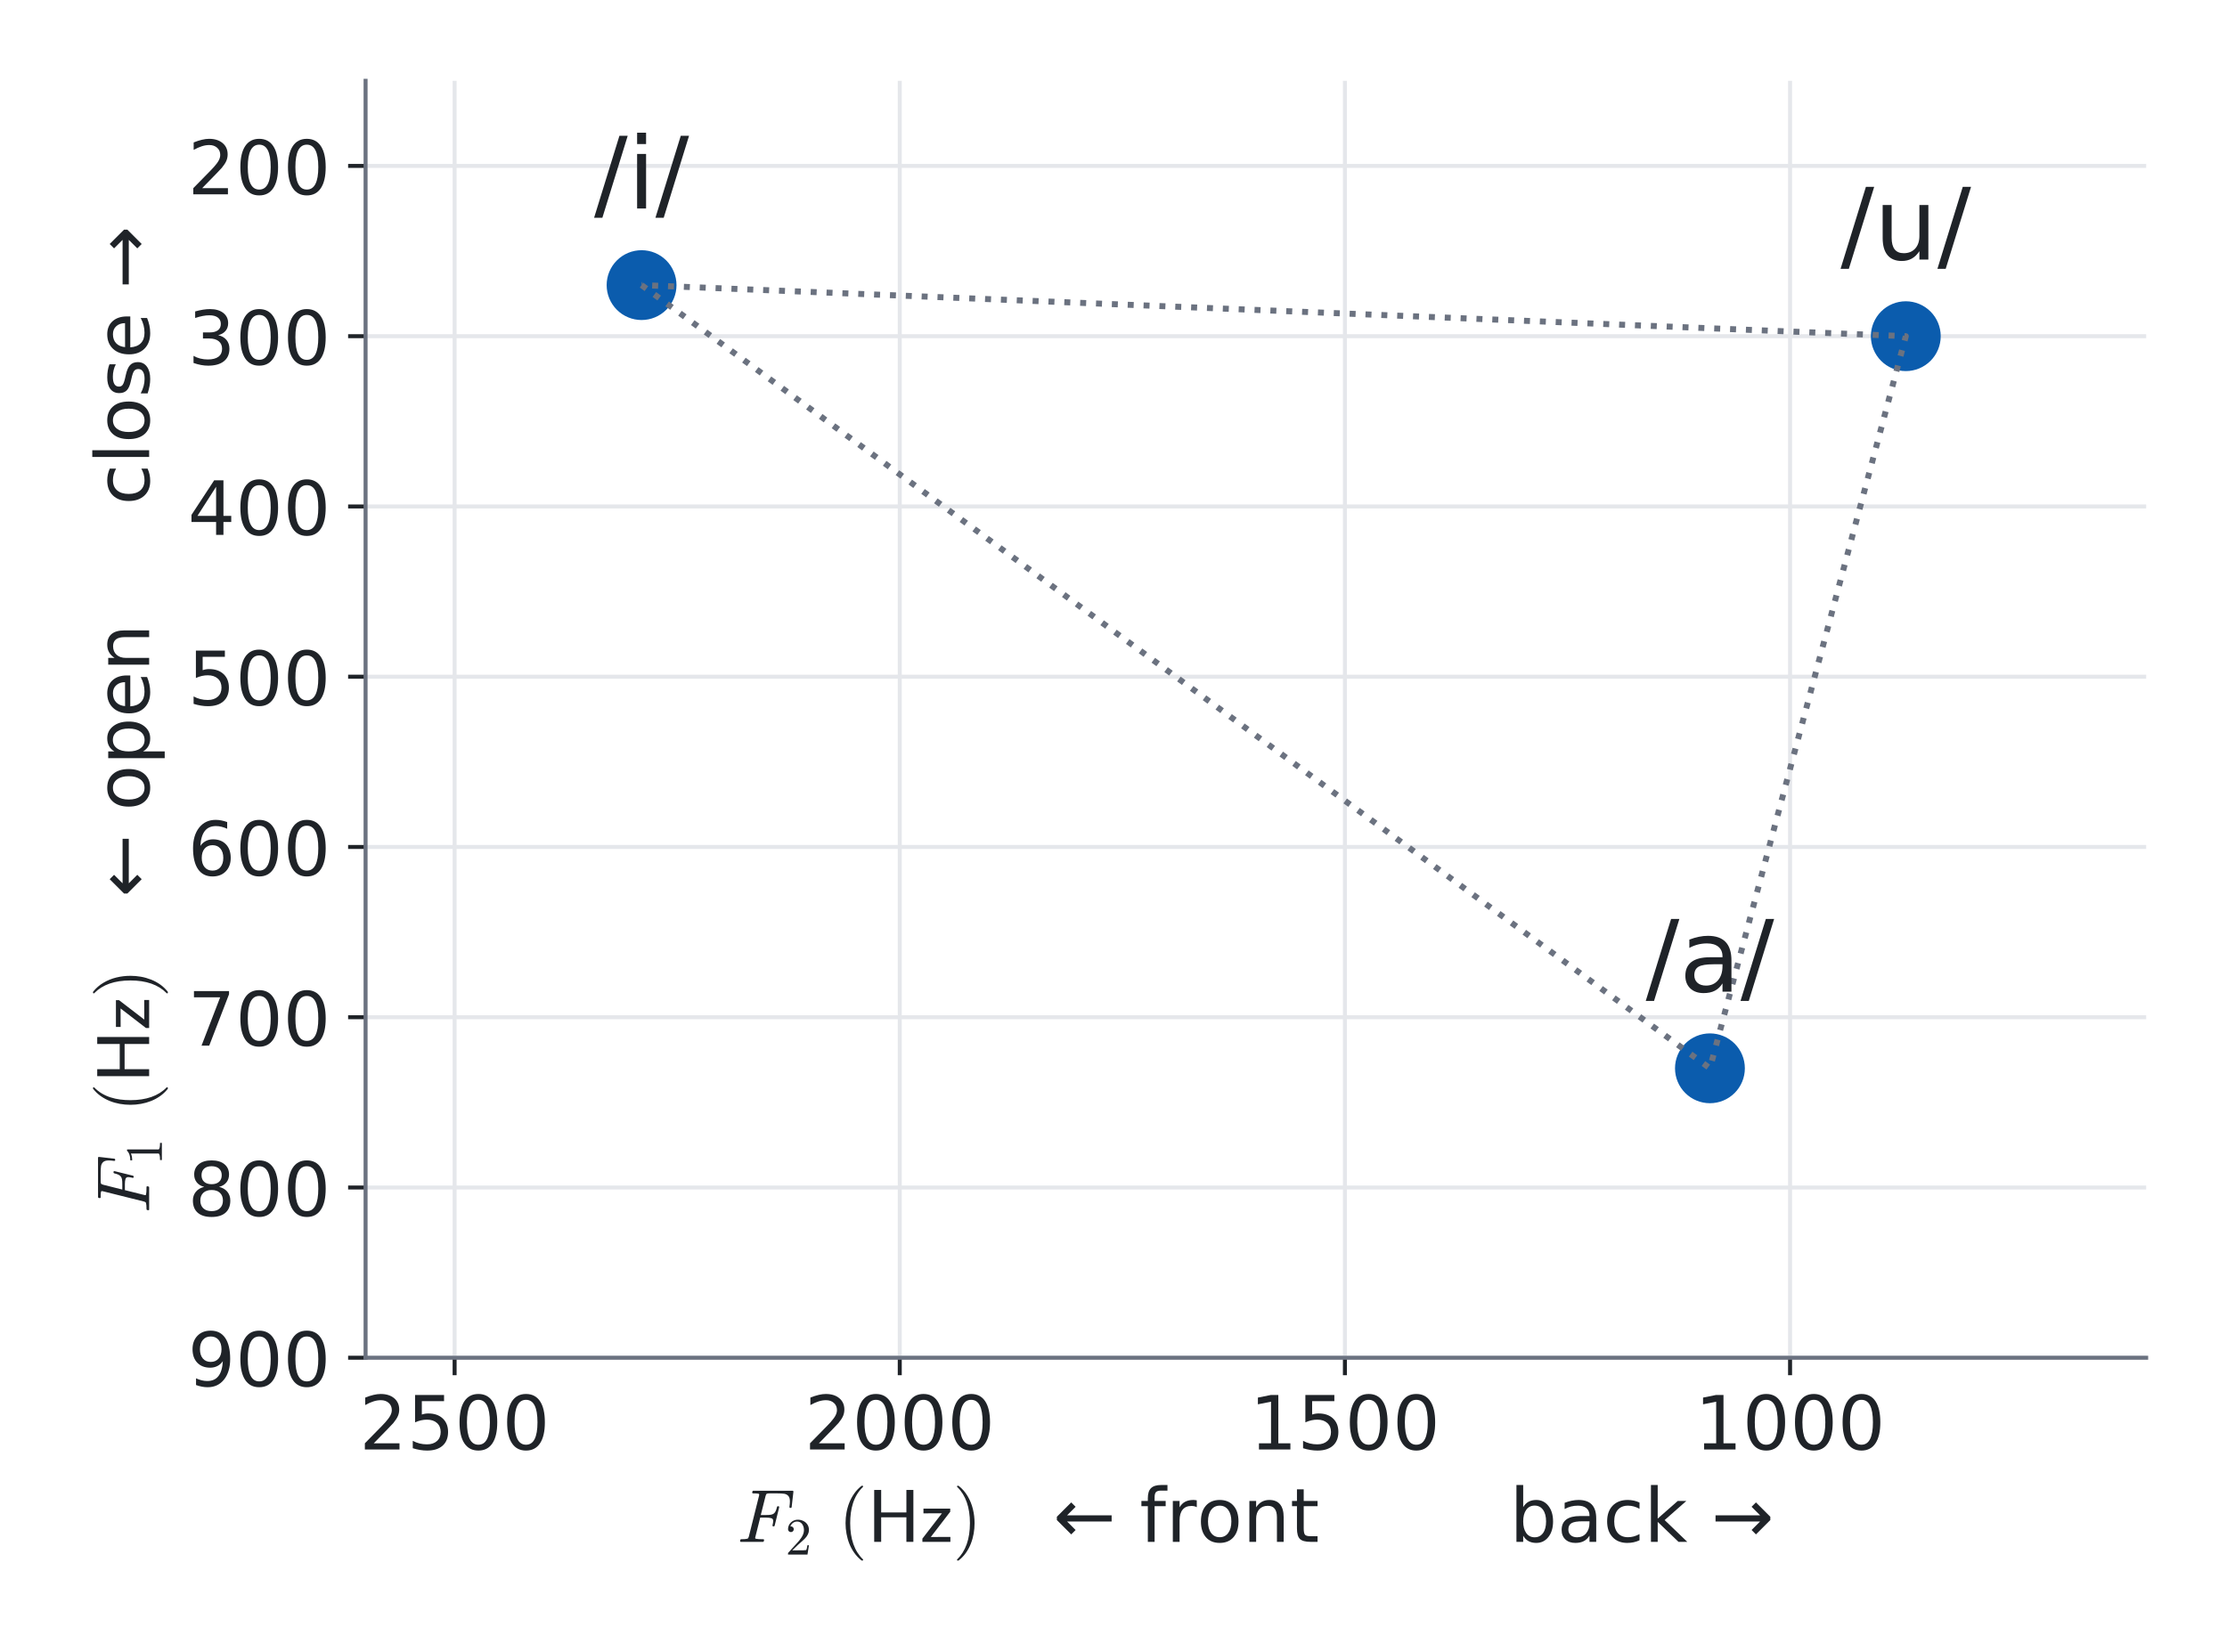
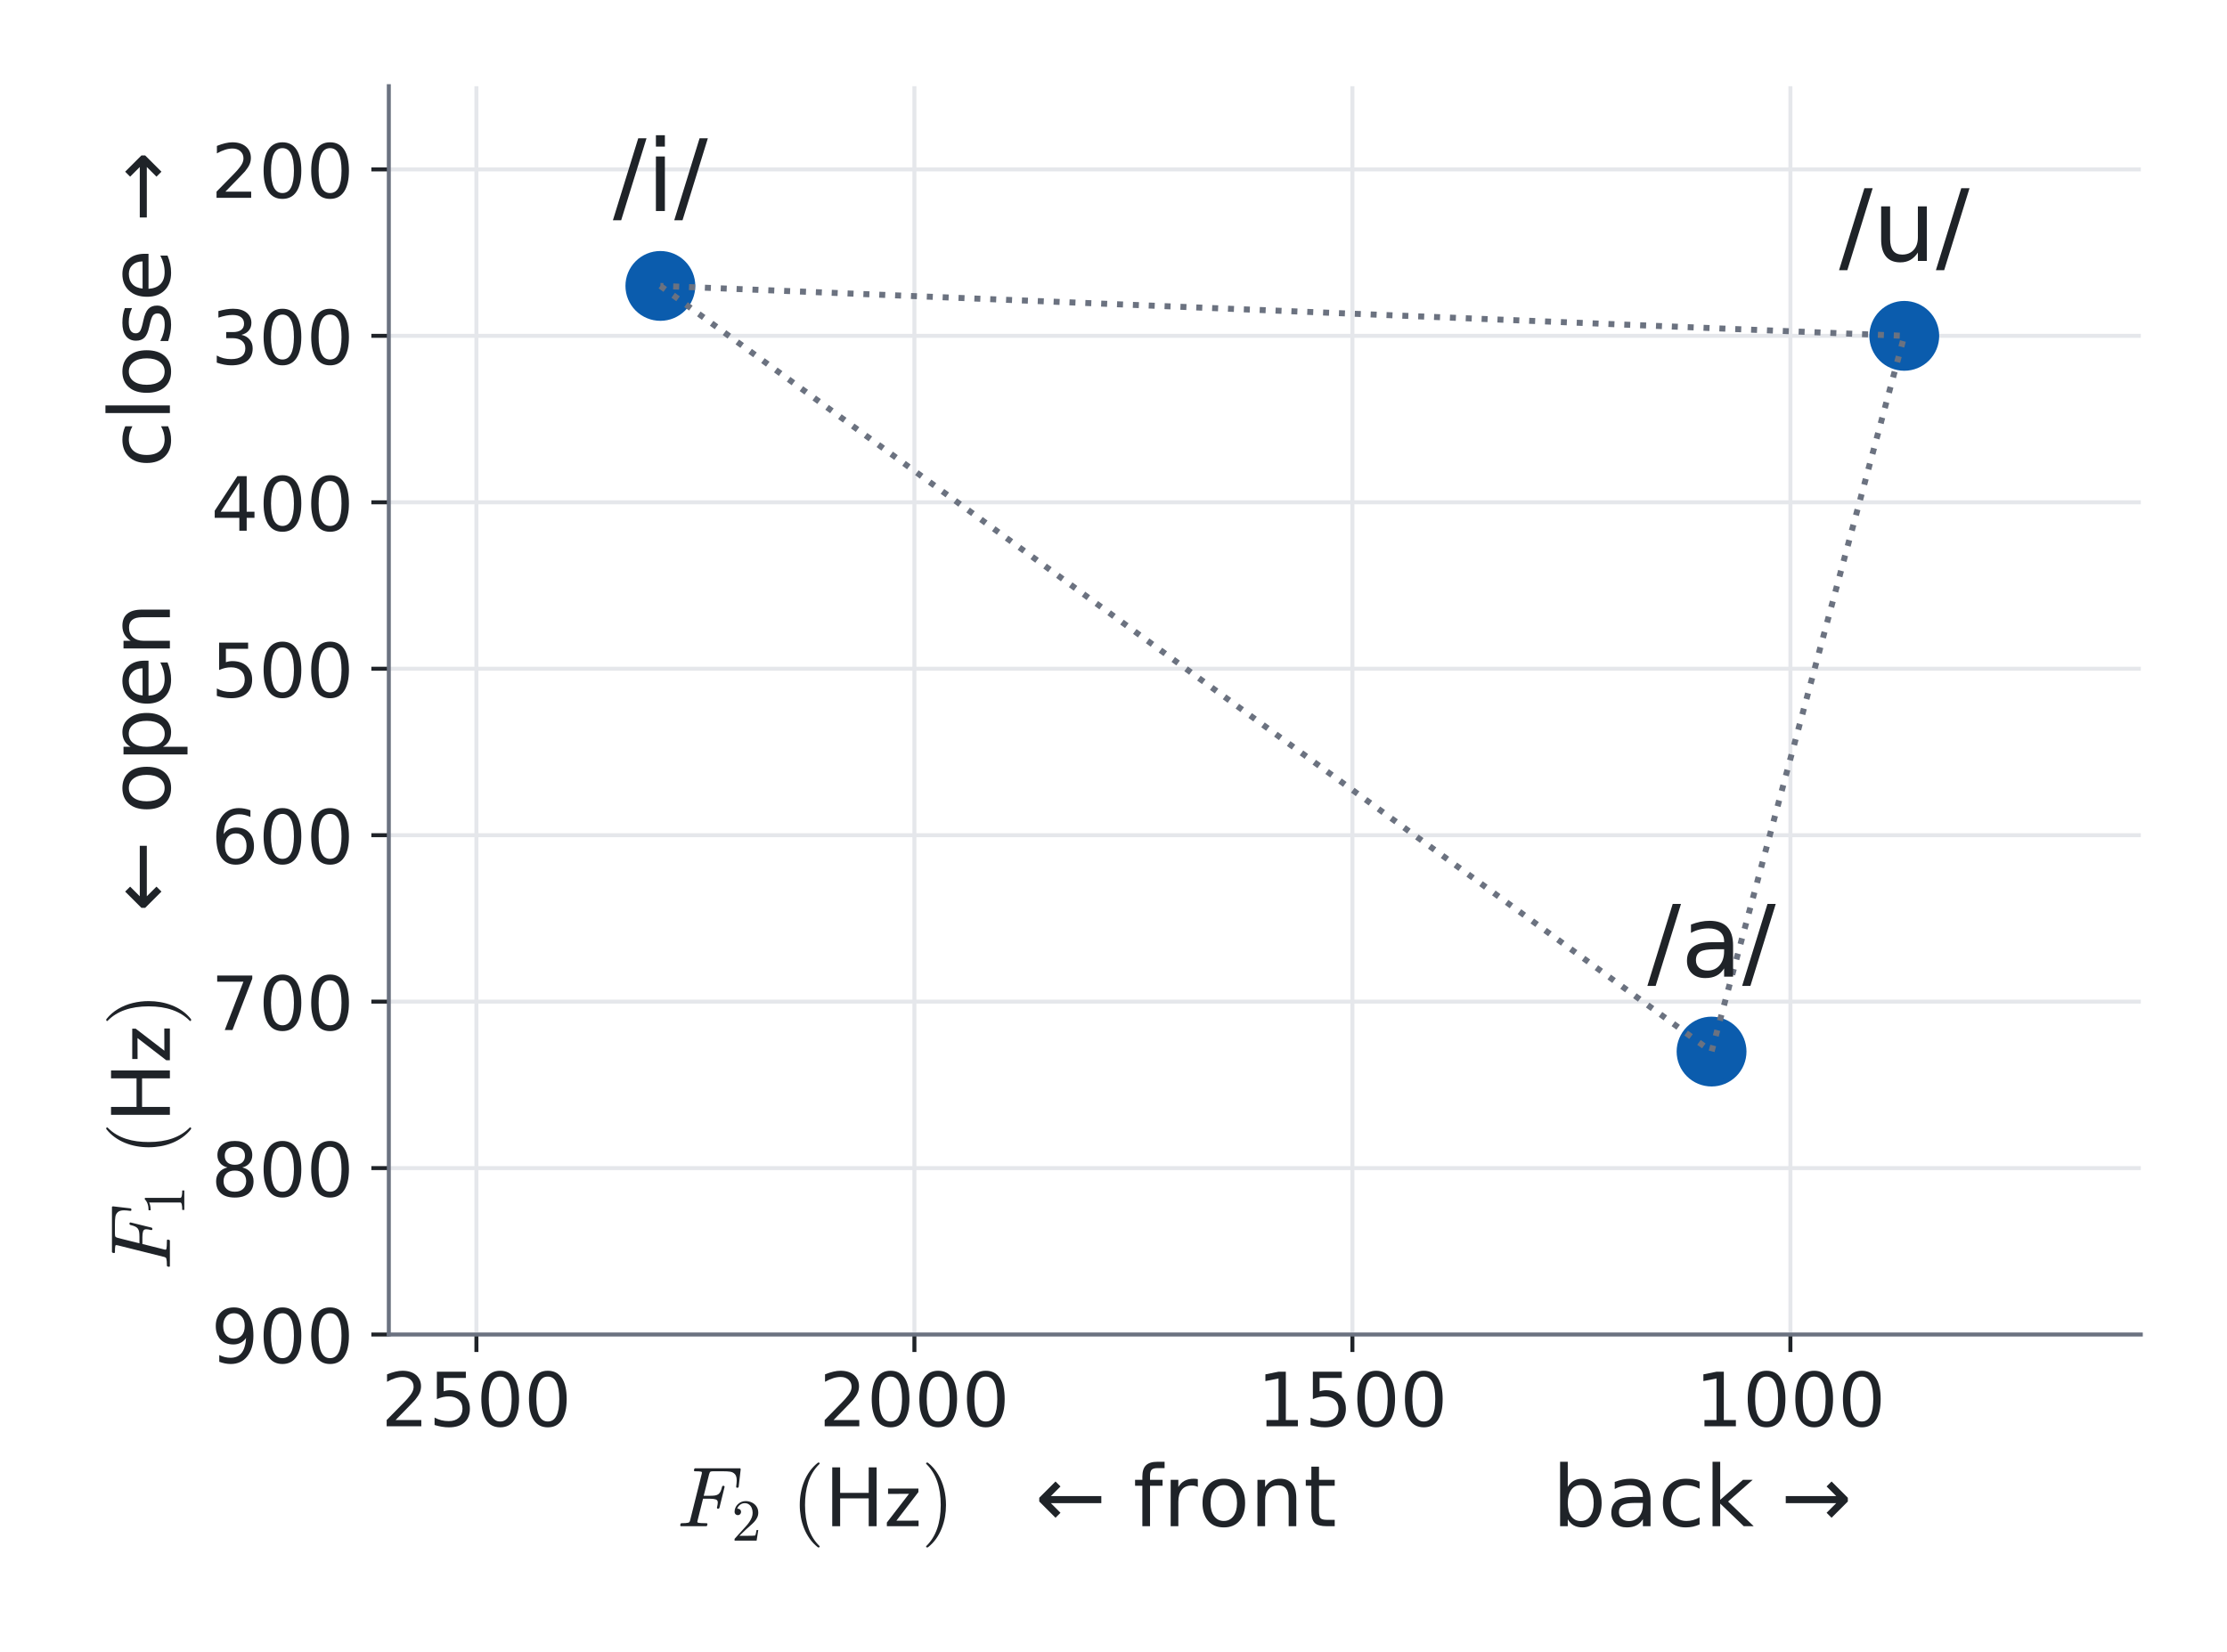
<svg xmlns="http://www.w3.org/2000/svg" xmlns:xlink="http://www.w3.org/1999/xlink" width="446.4pt" height="331.2pt" viewBox="0 0 446.4 331.2" version="1.1">
  <defs>
    <style type="text/css">*{stroke-linejoin: round; stroke-linecap: butt}</style>
  </defs>
  <g id="figure_1">
    <g id="patch_1">
      <path d="M 0 331.2  L 446.4 331.2  L 446.4 0  L 0 0  L 0 331.2  z " style="fill: none" />
    </g>
    <g id="axes_1">
      <g id="patch_2">
-         <path d="M 73.28 272.23  L 430.2 272.23  L 430.2 16.2  L 73.28 16.2  L 73.28 272.23  z " style="fill: none" />
+         <path d="M 77.938 267.572  L 429.12 267.572  L 429.12 17.28  L 77.938 17.28  L 77.938 267.572  z " style="fill: none" />
      </g>
      <g id="matplotlib.axis_1">
        <g id="xtick_1">
          <g id="line2d_1">
-             <path d="M 358.816 272.23  L 358.816 16.2  " clip-path="url(#p9e92bed3fb)" style="fill: none; stroke: #e5e7eb; stroke-width: 0.8; stroke-linecap: square" />
+             <path d="M 358.884 267.572  L 358.884 17.28  " clip-path="url(#p9b6b2905dc)" style="fill: none; stroke: #e5e7eb; stroke-width: 0.8; stroke-linecap: square" />
          </g>
          <g id="line2d_2">
            <defs>
              <path id="m7ff25acc16" d="M 0 0  L 0 3.5  " style="stroke: #1f2328; stroke-width: 0.8" />
            </defs>
            <g>
-               <use xlink:href="#m7ff25acc16" x="358.816" y="272.23" style="fill: #1f2328; stroke: #1f2328; stroke-width: 0.8" />
+               <use xlink:href="#m7ff25acc16" x="358.884" y="267.572" style="fill: #1f2328; stroke: #1f2328; stroke-width: 0.8" />
            </g>
          </g>
          <g id="text_1">
-             <g style="fill: #1f2328" transform="translate(339.7285 290.6277) scale(0.15 -0.15)">
+             <g style="fill: #1f2328" transform="translate(339.796 285.9702) scale(0.15 -0.15)">
              <defs>
                <path id="DejaVuSans-31" d="M 794 531  L 1825 531  L 1825 4091  L 703 3866  L 703 4441  L 1819 4666  L 2450 4666  L 2450 531  L 3481 531  L 3481 0  L 794 0  L 794 531  z " transform="scale(0.015625)" />
                <path id="DejaVuSans-30" d="M 2034 4250  Q 1547 4250 1301 3770  Q 1056 3291 1056 2328  Q 1056 1369 1301 889  Q 1547 409 2034 409  Q 2525 409 2770 889  Q 3016 1369 3016 2328  Q 3016 3291 2770 3770  Q 2525 4250 2034 4250  z M 2034 4750  Q 2819 4750 3233 4129  Q 3647 3509 3647 2328  Q 3647 1150 3233 529  Q 2819 -91 2034 -91  Q 1250 -91 836 529  Q 422 1150 422 2328  Q 422 3509 836 4129  Q 1250 4750 2034 4750  z " transform="scale(0.015625)" />
              </defs>
              <use xlink:href="#DejaVuSans-31" />
              <use xlink:href="#DejaVuSans-30" transform="translate(63.62305 0)" />
              <use xlink:href="#DejaVuSans-30" transform="translate(127.2461 0)" />
              <use xlink:href="#DejaVuSans-30" transform="translate(190.8691 0)" />
            </g>
          </g>
        </g>
        <g id="xtick_2">
          <g id="line2d_3">
-             <path d="M 269.586 272.23  L 269.586 16.2  " clip-path="url(#p9e92bed3fb)" style="fill: none; stroke: #e5e7eb; stroke-width: 0.8; stroke-linecap: square" />
+             <path d="M 271.088 267.572  L 271.088 17.28  " clip-path="url(#p9b6b2905dc)" style="fill: none; stroke: #e5e7eb; stroke-width: 0.8; stroke-linecap: square" />
          </g>
          <g id="line2d_4">
            <g>
-               <use xlink:href="#m7ff25acc16" x="269.586" y="272.23" style="fill: #1f2328; stroke: #1f2328; stroke-width: 0.8" />
+               <use xlink:href="#m7ff25acc16" x="271.088" y="267.572" style="fill: #1f2328; stroke: #1f2328; stroke-width: 0.8" />
            </g>
          </g>
          <g id="text_2">
-             <g style="fill: #1f2328" transform="translate(250.4985 290.6277) scale(0.15 -0.15)">
+             <g style="fill: #1f2328" transform="translate(252.0004 285.9702) scale(0.15 -0.15)">
              <defs>
                <path id="DejaVuSans-35" d="M 691 4666  L 3169 4666  L 3169 4134  L 1269 4134  L 1269 2991  Q 1406 3038 1543 3061  Q 1681 3084 1819 3084  Q 2600 3084 3056 2656  Q 3513 2228 3513 1497  Q 3513 744 3044 326  Q 2575 -91 1722 -91  Q 1428 -91 1123 -41  Q 819 9 494 109  L 494 744  Q 775 591 1075 516  Q 1375 441 1709 441  Q 2250 441 2565 725  Q 2881 1009 2881 1497  Q 2881 1984 2565 2268  Q 2250 2553 1709 2553  Q 1456 2553 1204 2497  Q 953 2441 691 2322  L 691 4666  z " transform="scale(0.015625)" />
              </defs>
              <use xlink:href="#DejaVuSans-31" />
              <use xlink:href="#DejaVuSans-35" transform="translate(63.62305 0)" />
              <use xlink:href="#DejaVuSans-30" transform="translate(127.2461 0)" />
              <use xlink:href="#DejaVuSans-30" transform="translate(190.8691 0)" />
            </g>
          </g>
        </g>
        <g id="xtick_3">
          <g id="line2d_5">
-             <path d="M 180.356 272.23  L 180.356 16.2  " clip-path="url(#p9e92bed3fb)" style="fill: none; stroke: #e5e7eb; stroke-width: 0.8; stroke-linecap: square" />
+             <path d="M 183.292 267.572  L 183.292 17.28  " clip-path="url(#p9b6b2905dc)" style="fill: none; stroke: #e5e7eb; stroke-width: 0.8; stroke-linecap: square" />
          </g>
          <g id="line2d_6">
            <g>
-               <use xlink:href="#m7ff25acc16" x="180.356" y="272.23" style="fill: #1f2328; stroke: #1f2328; stroke-width: 0.8" />
+               <use xlink:href="#m7ff25acc16" x="183.292" y="267.572" style="fill: #1f2328; stroke: #1f2328; stroke-width: 0.8" />
            </g>
          </g>
          <g id="text_3">
-             <g style="fill: #1f2328" transform="translate(161.2685 290.6277) scale(0.15 -0.15)">
+             <g style="fill: #1f2328" transform="translate(164.2047 285.9702) scale(0.15 -0.15)">
              <defs>
                <path id="DejaVuSans-32" d="M 1228 531  L 3431 531  L 3431 0  L 469 0  L 469 531  Q 828 903 1448 1529  Q 2069 2156 2228 2338  Q 2531 2678 2651 2914  Q 2772 3150 2772 3378  Q 2772 3750 2511 3984  Q 2250 4219 1831 4219  Q 1534 4219 1204 4116  Q 875 4013 500 3803  L 500 4441  Q 881 4594 1212 4672  Q 1544 4750 1819 4750  Q 2544 4750 2975 4387  Q 3406 4025 3406 3419  Q 3406 3131 3298 2873  Q 3191 2616 2906 2266  Q 2828 2175 2409 1742  Q 1991 1309 1228 531  z " transform="scale(0.015625)" />
              </defs>
              <use xlink:href="#DejaVuSans-32" />
              <use xlink:href="#DejaVuSans-30" transform="translate(63.62305 0)" />
              <use xlink:href="#DejaVuSans-30" transform="translate(127.2461 0)" />
              <use xlink:href="#DejaVuSans-30" transform="translate(190.8691 0)" />
            </g>
          </g>
        </g>
        <g id="xtick_4">
          <g id="line2d_7">
-             <path d="M 91.126 272.23  L 91.126 16.2  " clip-path="url(#p9e92bed3fb)" style="fill: none; stroke: #e5e7eb; stroke-width: 0.8; stroke-linecap: square" />
+             <path d="M 95.497 267.572  L 95.497 17.28  " clip-path="url(#p9b6b2905dc)" style="fill: none; stroke: #e5e7eb; stroke-width: 0.8; stroke-linecap: square" />
          </g>
          <g id="line2d_8">
            <g>
-               <use xlink:href="#m7ff25acc16" x="91.126" y="272.23" style="fill: #1f2328; stroke: #1f2328; stroke-width: 0.8" />
+               <use xlink:href="#m7ff25acc16" x="95.497" y="267.572" style="fill: #1f2328; stroke: #1f2328; stroke-width: 0.8" />
            </g>
          </g>
          <g id="text_4">
-             <g style="fill: #1f2328" transform="translate(72.0385 290.6277) scale(0.15 -0.15)">
+             <g style="fill: #1f2328" transform="translate(76.40913 285.9702) scale(0.15 -0.15)">
              <use xlink:href="#DejaVuSans-32" />
              <use xlink:href="#DejaVuSans-35" transform="translate(63.62305 0)" />
              <use xlink:href="#DejaVuSans-30" transform="translate(127.2461 0)" />
              <use xlink:href="#DejaVuSans-30" transform="translate(190.8691 0)" />
            </g>
          </g>
        </g>
        <g id="text_5">
-           <g style="fill: #1f2328" transform="translate(147.79 309.1472) scale(0.15 -0.15)">
+           <g style="fill: #1f2328" transform="translate(135.7188 306.0097) scale(0.17 -0.17)">
            <defs>
              <path id="Cmmi10-46" d="M 300 0  Q 238 0 238 84  Q 241 100 250 139  Q 259 178 276 201  Q 294 225 319 225  Q 709 225 863 269  Q 947 297 984 441  L 1863 3956  Q 1875 4019 1875 4044  Q 1875 4113 1797 4122  Q 1678 4147 1338 4147  Q 1275 4147 1275 4231  Q 1278 4247 1287 4286  Q 1297 4325 1314 4348  Q 1331 4372 1356 4372  L 4738 4372  Q 4800 4372 4800 4288  L 4647 2963  Q 4647 2944 4625 2925  Q 4603 2906 4581 2906  L 4525 2906  Q 4459 2906 4459 2988  Q 4500 3278 4500 3463  Q 4500 3781 4362 3931  Q 4225 4081 4015 4114  Q 3806 4147 3438 4147  L 2753 4147  Q 2578 4147 2522 4117  Q 2466 4088 2419 3928  L 2009 2297  L 2491 2297  Q 2728 2297 2875 2322  Q 3022 2347 3119 2419  Q 3216 2491 3280 2627  Q 3344 2763 3397 2988  Q 3416 3047 3463 3047  L 3519 3047  Q 3584 3047 3584 2963  L 3194 1381  Q 3166 1325 3128 1325  L 3072 1325  Q 3009 1325 3009 1409  Q 3025 1475 3034 1519  Q 3044 1563 3058 1645  Q 3072 1728 3072 1791  Q 3072 1975 2909 2025  Q 2747 2075 2484 2075  L 1959 2075  L 1544 416  Q 1528 353 1528 353  Q 1528 278 1575 269  Q 1741 225 2228 225  Q 2291 225 2291 141  Q 2269 50 2256 25  Q 2244 0 2181 0  L 300 0  z " transform="scale(0.015625)" />
              <path id="Cmr10-32" d="M 319 0  L 319 172  Q 319 188 331 206  L 1325 1306  Q 1550 1550 1690 1715  Q 1831 1881 1968 2097  Q 2106 2313 2186 2536  Q 2266 2759 2266 3009  Q 2266 3272 2169 3511  Q 2072 3750 1880 3894  Q 1688 4038 1416 4038  Q 1138 4038 916 3870  Q 694 3703 603 3438  Q 628 3444 672 3444  Q 816 3444 917 3347  Q 1019 3250 1019 3097  Q 1019 2950 917 2848  Q 816 2747 672 2747  Q 522 2747 420 2851  Q 319 2956 319 3097  Q 319 3338 409 3548  Q 500 3759 670 3923  Q 841 4088 1055 4175  Q 1269 4263 1509 4263  Q 1875 4263 2190 4108  Q 2506 3953 2690 3670  Q 2875 3388 2875 3009  Q 2875 2731 2753 2481  Q 2631 2231 2440 2026  Q 2250 1822 1953 1562  Q 1656 1303 1563 1216  L 838 519  L 1453 519  Q 1906 519 2211 526  Q 2516 534 2534 550  Q 2609 631 2688 1141  L 2875 1141  L 2694 0  L 319 0  z " transform="scale(0.015625)" />
              <path id="Cmr10-28" d="M 1984 -1588  Q 1628 -1306 1370 -942  Q 1113 -578 948 -165  Q 784 247 703 697  Q 622 1147 622 1600  Q 622 2059 703 2509  Q 784 2959 951 3375  Q 1119 3791 1378 4153  Q 1638 4516 1984 4788  Q 1984 4800 2016 4800  L 2075 4800  Q 2094 4800 2109 4783  Q 2125 4766 2125 4744  Q 2125 4716 2113 4703  Q 1800 4397 1592 4047  Q 1384 3697 1257 3301  Q 1131 2906 1075 2482  Q 1019 2059 1019 1600  Q 1019 -434 2106 -1491  Q 2125 -1509 2125 -1544  Q 2125 -1559 2108 -1579  Q 2091 -1600 2075 -1600  L 2016 -1600  Q 1984 -1600 1984 -1588  z " transform="scale(0.015625)" />
              <path id="Cmss10-48" d="M 588 0  L 588 4441  L 1184 4441  L 1184 2516  L 3341 2516  L 3341 4441  L 3938 4441  L 3938 0  L 3341 0  L 3341 2100  L 1184 2100  L 1184 0  L 588 0  z " transform="scale(0.015625)" />
              <path id="Cmss10-7a" d="M 178 0  L 178 275  L 1850 2444  L 269 2438  L 269 2841  L 2559 2841  L 2559 2578  L 897 416  L 2572 422  L 2572 0  L 178 0  z " transform="scale(0.015625)" />
              <path id="Cmr10-29" d="M 416 -1600  Q 359 -1600 359 -1544  Q 359 -1516 372 -1503  Q 1466 -434 1466 1600  Q 1466 3634 384 4691  Q 359 4706 359 4744  Q 359 4766 376 4783  Q 394 4800 416 4800  L 475 4800  Q 494 4800 506 4788  Q 966 4425 1272 3906  Q 1578 3388 1720 2800  Q 1863 2213 1863 1600  Q 1863 1147 1786 708  Q 1709 269 1542 -157  Q 1375 -584 1119 -945  Q 863 -1306 506 -1588  Q 494 -1600 475 -1600  L 416 -1600  z " transform="scale(0.015625)" />
              <path id="DejaVuSans-20" transform="scale(0.015625)" />
              <path id="DejaVuSans-2190" d="M 313 1866  L 313 2147  L 1541 3375  L 1916 3000  L 1188 2272  L 4997 2272  L 4997 1741  L 1188 1741  L 1916 1013  L 1541 638  L 313 1866  z " transform="scale(0.015625)" />
              <path id="DejaVuSans-66" d="M 2375 4863  L 2375 4384  L 1825 4384  Q 1516 4384 1395 4259  Q 1275 4134 1275 3809  L 1275 3500  L 2222 3500  L 2222 3053  L 1275 3053  L 1275 0  L 697 0  L 697 3053  L 147 3053  L 147 3500  L 697 3500  L 697 3744  Q 697 4328 969 4595  Q 1241 4863 1831 4863  L 2375 4863  z " transform="scale(0.015625)" />
              <path id="DejaVuSans-72" d="M 2631 2963  Q 2534 3019 2420 3045  Q 2306 3072 2169 3072  Q 1681 3072 1420 2755  Q 1159 2438 1159 1844  L 1159 0  L 581 0  L 581 3500  L 1159 3500  L 1159 2956  Q 1341 3275 1631 3429  Q 1922 3584 2338 3584  Q 2397 3584 2469 3576  Q 2541 3569 2628 3553  L 2631 2963  z " transform="scale(0.015625)" />
              <path id="DejaVuSans-6f" d="M 1959 3097  Q 1497 3097 1228 2736  Q 959 2375 959 1747  Q 959 1119 1226 758  Q 1494 397 1959 397  Q 2419 397 2687 759  Q 2956 1122 2956 1747  Q 2956 2369 2687 2733  Q 2419 3097 1959 3097  z M 1959 3584  Q 2709 3584 3137 3096  Q 3566 2609 3566 1747  Q 3566 888 3137 398  Q 2709 -91 1959 -91  Q 1206 -91 779 398  Q 353 888 353 1747  Q 353 2609 779 3096  Q 1206 3584 1959 3584  z " transform="scale(0.015625)" />
              <path id="DejaVuSans-6e" d="M 3513 2113  L 3513 0  L 2938 0  L 2938 2094  Q 2938 2591 2744 2837  Q 2550 3084 2163 3084  Q 1697 3084 1428 2787  Q 1159 2491 1159 1978  L 1159 0  L 581 0  L 581 3500  L 1159 3500  L 1159 2956  Q 1366 3272 1645 3428  Q 1925 3584 2291 3584  Q 2894 3584 3203 3211  Q 3513 2838 3513 2113  z " transform="scale(0.015625)" />
              <path id="DejaVuSans-74" d="M 1172 4494  L 1172 3500  L 2356 3500  L 2356 3053  L 1172 3053  L 1172 1153  Q 1172 725 1289 603  Q 1406 481 1766 481  L 2356 481  L 2356 0  L 1766 0  Q 1100 0 847 248  Q 594 497 594 1153  L 594 3053  L 172 3053  L 172 3500  L 594 3500  L 594 4494  L 1172 4494  z " transform="scale(0.015625)" />
              <path id="DejaVuSans-62" d="M 3116 1747  Q 3116 2381 2855 2742  Q 2594 3103 2138 3103  Q 1681 3103 1420 2742  Q 1159 2381 1159 1747  Q 1159 1113 1420 752  Q 1681 391 2138 391  Q 2594 391 2855 752  Q 3116 1113 3116 1747  z M 1159 2969  Q 1341 3281 1617 3432  Q 1894 3584 2278 3584  Q 2916 3584 3314 3078  Q 3713 2572 3713 1747  Q 3713 922 3314 415  Q 2916 -91 2278 -91  Q 1894 -91 1617 61  Q 1341 213 1159 525  L 1159 0  L 581 0  L 581 4863  L 1159 4863  L 1159 2969  z " transform="scale(0.015625)" />
              <path id="DejaVuSans-61" d="M 2194 1759  Q 1497 1759 1228 1600  Q 959 1441 959 1056  Q 959 750 1161 570  Q 1363 391 1709 391  Q 2188 391 2477 730  Q 2766 1069 2766 1631  L 2766 1759  L 2194 1759  z M 3341 1997  L 3341 0  L 2766 0  L 2766 531  Q 2569 213 2275 61  Q 1981 -91 1556 -91  Q 1019 -91 701 211  Q 384 513 384 1019  Q 384 1609 779 1909  Q 1175 2209 1959 2209  L 2766 2209  L 2766 2266  Q 2766 2663 2505 2880  Q 2244 3097 1772 3097  Q 1472 3097 1187 3025  Q 903 2953 641 2809  L 641 3341  Q 956 3463 1253 3523  Q 1550 3584 1831 3584  Q 2591 3584 2966 3190  Q 3341 2797 3341 1997  z " transform="scale(0.015625)" />
              <path id="DejaVuSans-63" d="M 3122 3366  L 3122 2828  Q 2878 2963 2633 3030  Q 2388 3097 2138 3097  Q 1578 3097 1268 2742  Q 959 2388 959 1747  Q 959 1106 1268 751  Q 1578 397 2138 397  Q 2388 397 2633 464  Q 2878 531 3122 666  L 3122 134  Q 2881 22 2623 -34  Q 2366 -91 2075 -91  Q 1284 -91 818 406  Q 353 903 353 1747  Q 353 2603 823 3093  Q 1294 3584 2113 3584  Q 2378 3584 2631 3529  Q 2884 3475 3122 3366  z " transform="scale(0.015625)" />
              <path id="DejaVuSans-6b" d="M 581 4863  L 1159 4863  L 1159 1991  L 2875 3500  L 3609 3500  L 1753 1863  L 3688 0  L 2938 0  L 1159 1709  L 1159 0  L 581 0  L 581 4863  z " transform="scale(0.015625)" />
              <path id="DejaVuSans-2192" d="M 5050 2147  L 5050 1866  L 3822 638  L 3447 1013  L 4175 1741  L 366 1741  L 366 2272  L 4175 2272  L 3447 3000  L 3822 3375  L 5050 2147  z " transform="scale(0.015625)" />
            </defs>
            <use xlink:href="#Cmmi10-46" transform="translate(0 0.015625)" />
            <use xlink:href="#Cmr10-32" transform="translate(64.30664 -16.99063) scale(0.7)" />
            <use xlink:href="#Cmr10-28" transform="translate(134.948 0.015625)" />
            <use xlink:href="#Cmss10-48" transform="translate(173.7664 0.015625)" />
            <use xlink:href="#Cmss10-7a" transform="translate(244.5672 0.015625)" />
            <use xlink:href="#Cmr10-29" transform="translate(287.9754 0.015625)" />
            <use xlink:href="#DejaVuSans-20" transform="translate(326.7937 0.015625)" />
            <use xlink:href="#DejaVuSans-20" transform="translate(358.5808 0.015625)" />
            <use xlink:href="#DejaVuSans-20" transform="translate(390.3679 0.015625)" />
            <use xlink:href="#DejaVuSans-2190" transform="translate(422.155 0.015625)" />
            <use xlink:href="#DejaVuSans-20" transform="translate(505.9441 0.015625)" />
            <use xlink:href="#DejaVuSans-66" transform="translate(537.7312 0.015625)" />
            <use xlink:href="#DejaVuSans-72" transform="translate(572.9363 0.015625)" />
            <use xlink:href="#DejaVuSans-6f" transform="translate(614.0496 0.015625)" />
            <use xlink:href="#DejaVuSans-6e" transform="translate(675.2312 0.015625)" />
            <use xlink:href="#DejaVuSans-74" transform="translate(738.6101 0.015625)" />
            <use xlink:href="#DejaVuSans-20" transform="translate(777.8191 0.015625)" />
            <use xlink:href="#DejaVuSans-20" transform="translate(809.6062 0.015625)" />
            <use xlink:href="#DejaVuSans-20" transform="translate(841.3933 0.015625)" />
            <use xlink:href="#DejaVuSans-20" transform="translate(873.1804 0.015625)" />
            <use xlink:href="#DejaVuSans-20" transform="translate(904.9675 0.015625)" />
            <use xlink:href="#DejaVuSans-20" transform="translate(936.7547 0.015625)" />
            <use xlink:href="#DejaVuSans-20" transform="translate(968.5418 0.015625)" />
            <use xlink:href="#DejaVuSans-20" transform="translate(1000.329 0.015625)" />
            <use xlink:href="#DejaVuSans-62" transform="translate(1032.116 0.015625)" />
            <use xlink:href="#DejaVuSans-61" transform="translate(1095.593 0.015625)" />
            <use xlink:href="#DejaVuSans-63" transform="translate(1156.872 0.015625)" />
            <use xlink:href="#DejaVuSans-6b" transform="translate(1211.852 0.015625)" />
            <use xlink:href="#DejaVuSans-20" transform="translate(1269.762 0.015625)" />
            <use xlink:href="#DejaVuSans-2192" transform="translate(1301.55 0.015625)" />
          </g>
        </g>
      </g>
      <g id="matplotlib.axis_2">
        <g id="ytick_1">
          <g id="line2d_9">
-             <path d="M 73.28 33.269  L 430.2 33.269  " clip-path="url(#p9e92bed3fb)" style="fill: none; stroke: #e5e7eb; stroke-width: 0.8; stroke-linecap: square" />
+             <path d="M 77.938 33.966  L 429.12 33.966  " clip-path="url(#p9b6b2905dc)" style="fill: none; stroke: #e5e7eb; stroke-width: 0.8; stroke-linecap: square" />
          </g>
          <g id="line2d_10">
            <defs>
              <path id="m1c6706c14c" d="M 0 0  L -3.5 0  " style="stroke: #1f2328; stroke-width: 0.8" />
            </defs>
            <g>
-               <use xlink:href="#m1c6706c14c" x="73.28" y="33.269" style="fill: #1f2328; stroke: #1f2328; stroke-width: 0.8" />
+               <use xlink:href="#m1c6706c14c" x="77.938" y="33.966" style="fill: #1f2328; stroke: #1f2328; stroke-width: 0.8" />
            </g>
          </g>
          <g id="text_6">
-             <g style="fill: #1f2328" transform="translate(37.64875 38.96749) scale(0.15 -0.15)">
+             <g style="fill: #1f2328" transform="translate(42.30625 39.66499) scale(0.15 -0.15)">
              <use xlink:href="#DejaVuSans-32" />
              <use xlink:href="#DejaVuSans-30" transform="translate(63.62305 0)" />
              <use xlink:href="#DejaVuSans-30" transform="translate(127.2461 0)" />
            </g>
          </g>
        </g>
        <g id="ytick_2">
          <g id="line2d_11">
-             <path d="M 73.28 67.406  L 430.2 67.406  " clip-path="url(#p9e92bed3fb)" style="fill: none; stroke: #e5e7eb; stroke-width: 0.8; stroke-linecap: square" />
+             <path d="M 77.938 67.338  L 429.12 67.338  " clip-path="url(#p9b6b2905dc)" style="fill: none; stroke: #e5e7eb; stroke-width: 0.8; stroke-linecap: square" />
          </g>
          <g id="line2d_12">
            <g>
-               <use xlink:href="#m1c6706c14c" x="73.28" y="67.406" style="fill: #1f2328; stroke: #1f2328; stroke-width: 0.8" />
+               <use xlink:href="#m1c6706c14c" x="77.938" y="67.338" style="fill: #1f2328; stroke: #1f2328; stroke-width: 0.8" />
            </g>
          </g>
          <g id="text_7">
-             <g style="fill: #1f2328" transform="translate(37.64875 73.10483) scale(0.15 -0.15)">
+             <g style="fill: #1f2328" transform="translate(42.30625 73.03733) scale(0.15 -0.15)">
              <defs>
                <path id="DejaVuSans-33" d="M 2597 2516  Q 3050 2419 3304 2112  Q 3559 1806 3559 1356  Q 3559 666 3084 287  Q 2609 -91 1734 -91  Q 1441 -91 1130 -33  Q 819 25 488 141  L 488 750  Q 750 597 1062 519  Q 1375 441 1716 441  Q 2309 441 2620 675  Q 2931 909 2931 1356  Q 2931 1769 2642 2001  Q 2353 2234 1838 2234  L 1294 2234  L 1294 2753  L 1863 2753  Q 2328 2753 2575 2939  Q 2822 3125 2822 3475  Q 2822 3834 2567 4026  Q 2313 4219 1838 4219  Q 1578 4219 1281 4162  Q 984 4106 628 3988  L 628 4550  Q 988 4650 1302 4700  Q 1616 4750 1894 4750  Q 2613 4750 3031 4423  Q 3450 4097 3450 3541  Q 3450 3153 3228 2886  Q 3006 2619 2597 2516  z " transform="scale(0.015625)" />
              </defs>
              <use xlink:href="#DejaVuSans-33" />
              <use xlink:href="#DejaVuSans-30" transform="translate(63.62305 0)" />
              <use xlink:href="#DejaVuSans-30" transform="translate(127.2461 0)" />
            </g>
          </g>
        </g>
        <g id="ytick_3">
          <g id="line2d_13">
-             <path d="M 73.28 101.543  L 430.2 101.543  " clip-path="url(#p9e92bed3fb)" style="fill: none; stroke: #e5e7eb; stroke-width: 0.8; stroke-linecap: square" />
+             <path d="M 77.938 100.711  L 429.12 100.711  " clip-path="url(#p9b6b2905dc)" style="fill: none; stroke: #e5e7eb; stroke-width: 0.8; stroke-linecap: square" />
          </g>
          <g id="line2d_14">
            <g>
-               <use xlink:href="#m1c6706c14c" x="73.28" y="101.543" style="fill: #1f2328; stroke: #1f2328; stroke-width: 0.8" />
+               <use xlink:href="#m1c6706c14c" x="77.938" y="100.711" style="fill: #1f2328; stroke: #1f2328; stroke-width: 0.8" />
            </g>
          </g>
          <g id="text_8">
-             <g style="fill: #1f2328" transform="translate(37.64875 107.2422) scale(0.15 -0.15)">
+             <g style="fill: #1f2328" transform="translate(42.30625 106.4097) scale(0.15 -0.15)">
              <defs>
                <path id="DejaVuSans-34" d="M 2419 4116  L 825 1625  L 2419 1625  L 2419 4116  z M 2253 4666  L 3047 4666  L 3047 1625  L 3713 1625  L 3713 1100  L 3047 1100  L 3047 0  L 2419 0  L 2419 1100  L 313 1100  L 313 1709  L 2253 4666  z " transform="scale(0.015625)" />
              </defs>
              <use xlink:href="#DejaVuSans-34" />
              <use xlink:href="#DejaVuSans-30" transform="translate(63.62305 0)" />
              <use xlink:href="#DejaVuSans-30" transform="translate(127.2461 0)" />
            </g>
          </g>
        </g>
        <g id="ytick_4">
          <g id="line2d_15">
-             <path d="M 73.28 135.681  L 430.2 135.681  " clip-path="url(#p9e92bed3fb)" style="fill: none; stroke: #e5e7eb; stroke-width: 0.8; stroke-linecap: square" />
+             <path d="M 77.938 134.083  L 429.12 134.083  " clip-path="url(#p9b6b2905dc)" style="fill: none; stroke: #e5e7eb; stroke-width: 0.8; stroke-linecap: square" />
          </g>
          <g id="line2d_16">
            <g>
-               <use xlink:href="#m1c6706c14c" x="73.28" y="135.681" style="fill: #1f2328; stroke: #1f2328; stroke-width: 0.8" />
+               <use xlink:href="#m1c6706c14c" x="77.938" y="134.083" style="fill: #1f2328; stroke: #1f2328; stroke-width: 0.8" />
            </g>
          </g>
          <g id="text_9">
-             <g style="fill: #1f2328" transform="translate(37.64875 141.3795) scale(0.15 -0.15)">
+             <g style="fill: #1f2328" transform="translate(42.30625 139.782) scale(0.15 -0.15)">
              <use xlink:href="#DejaVuSans-35" />
              <use xlink:href="#DejaVuSans-30" transform="translate(63.62305 0)" />
              <use xlink:href="#DejaVuSans-30" transform="translate(127.2461 0)" />
            </g>
          </g>
        </g>
        <g id="ytick_5">
          <g id="line2d_17">
-             <path d="M 73.28 169.818  L 430.2 169.818  " clip-path="url(#p9e92bed3fb)" style="fill: none; stroke: #e5e7eb; stroke-width: 0.8; stroke-linecap: square" />
+             <path d="M 77.938 167.456  L 429.12 167.456  " clip-path="url(#p9b6b2905dc)" style="fill: none; stroke: #e5e7eb; stroke-width: 0.8; stroke-linecap: square" />
          </g>
          <g id="line2d_18">
            <g>
-               <use xlink:href="#m1c6706c14c" x="73.28" y="169.818" style="fill: #1f2328; stroke: #1f2328; stroke-width: 0.8" />
+               <use xlink:href="#m1c6706c14c" x="77.938" y="167.456" style="fill: #1f2328; stroke: #1f2328; stroke-width: 0.8" />
            </g>
          </g>
          <g id="text_10">
-             <g style="fill: #1f2328" transform="translate(37.64875 175.5168) scale(0.15 -0.15)">
+             <g style="fill: #1f2328" transform="translate(42.30625 173.1543) scale(0.15 -0.15)">
              <defs>
                <path id="DejaVuSans-36" d="M 2113 2584  Q 1688 2584 1439 2293  Q 1191 2003 1191 1497  Q 1191 994 1439 701  Q 1688 409 2113 409  Q 2538 409 2786 701  Q 3034 994 3034 1497  Q 3034 2003 2786 2293  Q 2538 2584 2113 2584  z M 3366 4563  L 3366 3988  Q 3128 4100 2886 4159  Q 2644 4219 2406 4219  Q 1781 4219 1451 3797  Q 1122 3375 1075 2522  Q 1259 2794 1537 2939  Q 1816 3084 2150 3084  Q 2853 3084 3261 2657  Q 3669 2231 3669 1497  Q 3669 778 3244 343  Q 2819 -91 2113 -91  Q 1303 -91 875 529  Q 447 1150 447 2328  Q 447 3434 972 4092  Q 1497 4750 2381 4750  Q 2619 4750 2861 4703  Q 3103 4656 3366 4563  z " transform="scale(0.015625)" />
              </defs>
              <use xlink:href="#DejaVuSans-36" />
              <use xlink:href="#DejaVuSans-30" transform="translate(63.62305 0)" />
              <use xlink:href="#DejaVuSans-30" transform="translate(127.2461 0)" />
            </g>
          </g>
        </g>
        <g id="ytick_6">
          <g id="line2d_19">
-             <path d="M 73.28 203.955  L 430.2 203.955  " clip-path="url(#p9e92bed3fb)" style="fill: none; stroke: #e5e7eb; stroke-width: 0.8; stroke-linecap: square" />
+             <path d="M 77.938 200.828  L 429.12 200.828  " clip-path="url(#p9b6b2905dc)" style="fill: none; stroke: #e5e7eb; stroke-width: 0.8; stroke-linecap: square" />
          </g>
          <g id="line2d_20">
            <g>
-               <use xlink:href="#m1c6706c14c" x="73.28" y="203.955" style="fill: #1f2328; stroke: #1f2328; stroke-width: 0.8" />
+               <use xlink:href="#m1c6706c14c" x="77.938" y="200.828" style="fill: #1f2328; stroke: #1f2328; stroke-width: 0.8" />
            </g>
          </g>
          <g id="text_11">
-             <g style="fill: #1f2328" transform="translate(37.64875 209.6542) scale(0.15 -0.15)">
+             <g style="fill: #1f2328" transform="translate(42.30625 206.5267) scale(0.15 -0.15)">
              <defs>
                <path id="DejaVuSans-37" d="M 525 4666  L 3525 4666  L 3525 4397  L 1831 0  L 1172 0  L 2766 4134  L 525 4134  L 525 4666  z " transform="scale(0.015625)" />
              </defs>
              <use xlink:href="#DejaVuSans-37" />
              <use xlink:href="#DejaVuSans-30" transform="translate(63.62305 0)" />
              <use xlink:href="#DejaVuSans-30" transform="translate(127.2461 0)" />
            </g>
          </g>
        </g>
        <g id="ytick_7">
          <g id="line2d_21">
-             <path d="M 73.28 238.093  L 430.2 238.093  " clip-path="url(#p9e92bed3fb)" style="fill: none; stroke: #e5e7eb; stroke-width: 0.8; stroke-linecap: square" />
+             <path d="M 77.938 234.2  L 429.12 234.2  " clip-path="url(#p9b6b2905dc)" style="fill: none; stroke: #e5e7eb; stroke-width: 0.8; stroke-linecap: square" />
          </g>
          <g id="line2d_22">
            <g>
-               <use xlink:href="#m1c6706c14c" x="73.28" y="238.093" style="fill: #1f2328; stroke: #1f2328; stroke-width: 0.8" />
+               <use xlink:href="#m1c6706c14c" x="77.938" y="234.2" style="fill: #1f2328; stroke: #1f2328; stroke-width: 0.8" />
            </g>
          </g>
          <g id="text_12">
-             <g style="fill: #1f2328" transform="translate(37.64875 243.7915) scale(0.15 -0.15)">
+             <g style="fill: #1f2328" transform="translate(42.30625 239.899) scale(0.15 -0.15)">
              <defs>
                <path id="DejaVuSans-38" d="M 2034 2216  Q 1584 2216 1326 1975  Q 1069 1734 1069 1313  Q 1069 891 1326 650  Q 1584 409 2034 409  Q 2484 409 2743 651  Q 3003 894 3003 1313  Q 3003 1734 2745 1975  Q 2488 2216 2034 2216  z M 1403 2484  Q 997 2584 770 2862  Q 544 3141 544 3541  Q 544 4100 942 4425  Q 1341 4750 2034 4750  Q 2731 4750 3128 4425  Q 3525 4100 3525 3541  Q 3525 3141 3298 2862  Q 3072 2584 2669 2484  Q 3125 2378 3379 2068  Q 3634 1759 3634 1313  Q 3634 634 3220 271  Q 2806 -91 2034 -91  Q 1263 -91 848 271  Q 434 634 434 1313  Q 434 1759 690 2068  Q 947 2378 1403 2484  z M 1172 3481  Q 1172 3119 1398 2916  Q 1625 2713 2034 2713  Q 2441 2713 2670 2916  Q 2900 3119 2900 3481  Q 2900 3844 2670 4047  Q 2441 4250 2034 4250  Q 1625 4250 1398 4047  Q 1172 3844 1172 3481  z " transform="scale(0.015625)" />
              </defs>
              <use xlink:href="#DejaVuSans-38" />
              <use xlink:href="#DejaVuSans-30" transform="translate(63.62305 0)" />
              <use xlink:href="#DejaVuSans-30" transform="translate(127.2461 0)" />
            </g>
          </g>
        </g>
        <g id="ytick_8">
          <g id="line2d_23">
-             <path d="M 73.28 272.23  L 430.2 272.23  " clip-path="url(#p9e92bed3fb)" style="fill: none; stroke: #e5e7eb; stroke-width: 0.8; stroke-linecap: square" />
+             <path d="M 77.938 267.572  L 429.12 267.572  " clip-path="url(#p9b6b2905dc)" style="fill: none; stroke: #e5e7eb; stroke-width: 0.8; stroke-linecap: square" />
          </g>
          <g id="line2d_24">
            <g>
-               <use xlink:href="#m1c6706c14c" x="73.28" y="272.23" style="fill: #1f2328; stroke: #1f2328; stroke-width: 0.8" />
+               <use xlink:href="#m1c6706c14c" x="77.938" y="267.572" style="fill: #1f2328; stroke: #1f2328; stroke-width: 0.8" />
            </g>
          </g>
          <g id="text_13">
-             <g style="fill: #1f2328" transform="translate(37.64875 277.9288) scale(0.15 -0.15)">
+             <g style="fill: #1f2328" transform="translate(42.30625 273.2713) scale(0.15 -0.15)">
              <defs>
                <path id="DejaVuSans-39" d="M 703 97  L 703 672  Q 941 559 1184 500  Q 1428 441 1663 441  Q 2288 441 2617 861  Q 2947 1281 2994 2138  Q 2813 1869 2534 1725  Q 2256 1581 1919 1581  Q 1219 1581 811 2004  Q 403 2428 403 3163  Q 403 3881 828 4315  Q 1253 4750 1959 4750  Q 2769 4750 3195 4129  Q 3622 3509 3622 2328  Q 3622 1225 3098 567  Q 2575 -91 1691 -91  Q 1453 -91 1209 -44  Q 966 3 703 97  z M 1959 2075  Q 2384 2075 2632 2365  Q 2881 2656 2881 3163  Q 2881 3666 2632 3958  Q 2384 4250 1959 4250  Q 1534 4250 1286 3958  Q 1038 3666 1038 3163  Q 1038 2656 1286 2365  Q 1534 2075 1959 2075  z " transform="scale(0.015625)" />
              </defs>
              <use xlink:href="#DejaVuSans-39" />
              <use xlink:href="#DejaVuSans-30" transform="translate(63.62305 0)" />
              <use xlink:href="#DejaVuSans-30" transform="translate(127.2461 0)" />
            </g>
          </g>
        </g>
        <g id="text_14">
-           <g style="fill: #1f2328" transform="translate(29.89875 243.215) rotate(-90) scale(0.15 -0.15)">
+           <g style="fill: #1f2328" transform="translate(34.05625 254.6262) rotate(-90) scale(0.17 -0.17)">
            <defs>
              <path id="Cmr10-31" d="M 594 0  L 594 225  Q 1394 225 1394 428  L 1394 3788  Q 1063 3628 556 3628  L 556 3853  Q 1341 3853 1741 4263  L 1831 4263  Q 1853 4263 1873 4245  Q 1894 4228 1894 4206  L 1894 428  Q 1894 225 2694 225  L 2694 0  L 594 0  z " transform="scale(0.015625)" />
              <path id="DejaVuSans-70" d="M 1159 525  L 1159 -1331  L 581 -1331  L 581 3500  L 1159 3500  L 1159 2969  Q 1341 3281 1617 3432  Q 1894 3584 2278 3584  Q 2916 3584 3314 3078  Q 3713 2572 3713 1747  Q 3713 922 3314 415  Q 2916 -91 2278 -91  Q 1894 -91 1617 61  Q 1341 213 1159 525  z M 3116 1747  Q 3116 2381 2855 2742  Q 2594 3103 2138 3103  Q 1681 3103 1420 2742  Q 1159 2381 1159 1747  Q 1159 1113 1420 752  Q 1681 391 2138 391  Q 2594 391 2855 752  Q 3116 1113 3116 1747  z " transform="scale(0.015625)" />
              <path id="DejaVuSans-65" d="M 3597 1894  L 3597 1613  L 953 1613  Q 991 1019 1311 708  Q 1631 397 2203 397  Q 2534 397 2845 478  Q 3156 559 3463 722  L 3463 178  Q 3153 47 2828 -22  Q 2503 -91 2169 -91  Q 1331 -91 842 396  Q 353 884 353 1716  Q 353 2575 817 3079  Q 1281 3584 2069 3584  Q 2775 3584 3186 3129  Q 3597 2675 3597 1894  z M 3022 2063  Q 3016 2534 2758 2815  Q 2500 3097 2075 3097  Q 1594 3097 1305 2825  Q 1016 2553 972 2059  L 3022 2063  z " transform="scale(0.015625)" />
              <path id="DejaVuSans-6c" d="M 603 4863  L 1178 4863  L 1178 0  L 603 0  L 603 4863  z " transform="scale(0.015625)" />
              <path id="DejaVuSans-73" d="M 2834 3397  L 2834 2853  Q 2591 2978 2328 3040  Q 2066 3103 1784 3103  Q 1356 3103 1142 2972  Q 928 2841 928 2578  Q 928 2378 1081 2264  Q 1234 2150 1697 2047  L 1894 2003  Q 2506 1872 2764 1633  Q 3022 1394 3022 966  Q 3022 478 2636 193  Q 2250 -91 1575 -91  Q 1294 -91 989 -36  Q 684 19 347 128  L 347 722  Q 666 556 975 473  Q 1284 391 1588 391  Q 1994 391 2212 530  Q 2431 669 2431 922  Q 2431 1156 2273 1281  Q 2116 1406 1581 1522  L 1381 1569  Q 847 1681 609 1914  Q 372 2147 372 2553  Q 372 3047 722 3315  Q 1072 3584 1716 3584  Q 2034 3584 2315 3537  Q 2597 3491 2834 3397  z " transform="scale(0.015625)" />
            </defs>
            <use xlink:href="#Cmmi10-46" transform="translate(0 0.015625)" />
            <use xlink:href="#Cmr10-31" transform="translate(64.30664 -16.99063) scale(0.7)" />
            <use xlink:href="#Cmr10-28" transform="translate(134.948 0.015625)" />
            <use xlink:href="#Cmss10-48" transform="translate(173.7664 0.015625)" />
            <use xlink:href="#Cmss10-7a" transform="translate(244.5672 0.015625)" />
            <use xlink:href="#Cmr10-29" transform="translate(287.9754 0.015625)" />
            <use xlink:href="#DejaVuSans-20" transform="translate(326.7937 0.015625)" />
            <use xlink:href="#DejaVuSans-20" transform="translate(358.5808 0.015625)" />
            <use xlink:href="#DejaVuSans-20" transform="translate(390.3679 0.015625)" />
            <use xlink:href="#DejaVuSans-2190" transform="translate(422.155 0.015625)" />
            <use xlink:href="#DejaVuSans-20" transform="translate(505.9441 0.015625)" />
            <use xlink:href="#DejaVuSans-6f" transform="translate(537.7312 0.015625)" />
            <use xlink:href="#DejaVuSans-70" transform="translate(598.9129 0.015625)" />
            <use xlink:href="#DejaVuSans-65" transform="translate(662.3894 0.015625)" />
            <use xlink:href="#DejaVuSans-6e" transform="translate(723.9129 0.015625)" />
            <use xlink:href="#DejaVuSans-20" transform="translate(787.2918 0.015625)" />
            <use xlink:href="#DejaVuSans-20" transform="translate(819.0789 0.015625)" />
            <use xlink:href="#DejaVuSans-20" transform="translate(850.866 0.015625)" />
            <use xlink:href="#DejaVuSans-20" transform="translate(882.6531 0.015625)" />
            <use xlink:href="#DejaVuSans-20" transform="translate(914.4402 0.015625)" />
            <use xlink:href="#DejaVuSans-63" transform="translate(946.2273 0.015625)" />
            <use xlink:href="#DejaVuSans-6c" transform="translate(1001.208 0.015625)" />
            <use xlink:href="#DejaVuSans-6f" transform="translate(1028.991 0.015625)" />
            <use xlink:href="#DejaVuSans-73" transform="translate(1090.173 0.015625)" />
            <use xlink:href="#DejaVuSans-65" transform="translate(1142.272 0.015625)" />
            <use xlink:href="#DejaVuSans-20" transform="translate(1203.796 0.015625)" />
            <use xlink:href="#DejaVuSans-2192" transform="translate(1235.583 0.015625)" />
          </g>
        </g>
      </g>
      <g id="line2d_25">
        <defs>
          <path id="mad8a35df9e" d="M 0 6.5  C 1.724 6.5 3.377 5.815 4.596 4.596  C 5.815 3.377 6.5 1.724 6.5 0  C 6.5 -1.724 5.815 -3.377 4.596 -4.596  C 3.377 -5.815 1.724 -6.5 0 -6.5  C -1.724 -6.5 -3.377 -5.815 -4.596 -4.596  C -5.815 -3.377 -6.5 -1.724 -6.5 0  C -6.5 1.724 -5.815 3.377 -4.596 4.596  C -3.377 5.815 -1.724 6.5 0 6.5  z " style="stroke: #0b5cad" />
        </defs>
-         <g clip-path="url(#p9e92bed3fb)">
-           <use xlink:href="#mad8a35df9e" x="342.755" y="214.197" style="fill: #0b5cad; stroke: #0b5cad" />
+         <g clip-path="url(#p9b6b2905dc)">
+           <use xlink:href="#mad8a35df9e" x="343.08" y="210.84" style="fill: #0b5cad; stroke: #0b5cad" />
        </g>
      </g>
      <g id="line2d_26">
-         <g clip-path="url(#p9e92bed3fb)">
-           <use xlink:href="#mad8a35df9e" x="128.603" y="57.165" style="fill: #0b5cad; stroke: #0b5cad" />
+         <g clip-path="url(#p9b6b2905dc)">
+           <use xlink:href="#mad8a35df9e" x="132.371" y="57.327" style="fill: #0b5cad; stroke: #0b5cad" />
        </g>
      </g>
      <g id="line2d_27">
-         <g clip-path="url(#p9e92bed3fb)">
-           <use xlink:href="#mad8a35df9e" x="382.016" y="67.406" style="fill: #0b5cad; stroke: #0b5cad" />
+         <g clip-path="url(#p9b6b2905dc)">
+           <use xlink:href="#mad8a35df9e" x="381.71" y="67.338" style="fill: #0b5cad; stroke: #0b5cad" />
        </g>
      </g>
      <g id="line2d_28">
-         <path d="M 128.603 57.165  L 342.755 214.197  L 382.016 67.406  L 128.603 57.165  " clip-path="url(#p9e92bed3fb)" style="fill: none; stroke-dasharray: 1.2,1.98; stroke-dashoffset: 0; stroke: #6b7280; stroke-width: 1.2" />
+         <path d="M 132.371 57.327  L 343.08 210.84  L 381.71 67.338  L 132.371 57.327  " clip-path="url(#p9b6b2905dc)" style="fill: none; stroke-dasharray: 1.2,1.98; stroke-dashoffset: 0; stroke: #6b7280; stroke-width: 1.2" />
      </g>
      <g id="patch_3">
-         <path d="M 73.28 272.23  L 73.28 16.2  " style="fill: none; stroke: #6b7280; stroke-width: 0.8; stroke-linejoin: miter; stroke-linecap: square" />
+         <path d="M 77.938 267.572  L 77.938 17.28  " style="fill: none; stroke: #6b7280; stroke-width: 0.8; stroke-linejoin: miter; stroke-linecap: square" />
      </g>
      <g id="patch_4">
-         <path d="M 73.28 272.23  L 430.2 272.23  " style="fill: none; stroke: #6b7280; stroke-width: 0.8; stroke-linejoin: miter; stroke-linecap: square" />
+         <path d="M 77.938 267.572  L 429.12 267.572  " style="fill: none; stroke: #6b7280; stroke-width: 0.8; stroke-linejoin: miter; stroke-linecap: square" />
      </g>
      <g id="text_15">
-         <g style="fill: #1f2328" transform="translate(329.889 198.8347) scale(0.2 -0.2)">
+         <g style="fill: #1f2328" transform="translate(330.2147 195.822) scale(0.2 -0.2)">
          <defs>
            <path id="DejaVuSans-2f" d="M 1625 4666  L 2156 4666  L 531 -594  L 0 -594  L 1625 4666  z " transform="scale(0.015625)" />
          </defs>
          <use xlink:href="#DejaVuSans-2f" />
          <use xlink:href="#DejaVuSans-61" transform="translate(33.69141 0)" />
          <use xlink:href="#DejaVuSans-2f" transform="translate(94.9707 0)" />
        </g>
      </g>
      <g id="text_16">
-         <g style="fill: #1f2328" transform="translate(119.087 41.803) scale(0.2 -0.2)">
+         <g style="fill: #1f2328" transform="translate(122.8552 42.30925) scale(0.2 -0.2)">
          <defs>
            <path id="DejaVuSans-69" d="M 603 3500  L 1178 3500  L 1178 0  L 603 0  L 603 3500  z M 603 4863  L 1178 4863  L 1178 4134  L 603 4134  L 603 4863  z " transform="scale(0.015625)" />
          </defs>
          <use xlink:href="#DejaVuSans-2f" />
          <use xlink:href="#DejaVuSans-69" transform="translate(33.69141 0)" />
          <use xlink:href="#DejaVuSans-2f" transform="translate(61.47461 0)" />
        </g>
      </g>
      <g id="text_17">
-         <g style="fill: #1f2328" transform="translate(368.9408 52.0442) scale(0.2 -0.2)">
+         <g style="fill: #1f2328" transform="translate(368.6354 52.32095) scale(0.2 -0.2)">
          <defs>
            <path id="DejaVuSans-75" d="M 544 1381  L 544 3500  L 1119 3500  L 1119 1403  Q 1119 906 1312 657  Q 1506 409 1894 409  Q 2359 409 2629 706  Q 2900 1003 2900 1516  L 2900 3500  L 3475 3500  L 3475 0  L 2900 0  L 2900 538  Q 2691 219 2414 64  Q 2138 -91 1772 -91  Q 1169 -91 856 284  Q 544 659 544 1381  z M 1991 3584  L 1991 3584  z " transform="scale(0.015625)" />
          </defs>
          <use xlink:href="#DejaVuSans-2f" />
          <use xlink:href="#DejaVuSans-75" transform="translate(33.69141 0)" />
          <use xlink:href="#DejaVuSans-2f" transform="translate(97.07031 0)" />
        </g>
      </g>
    </g>
  </g>
  <defs>
-     <clipPath id="p9e92bed3fb">
-       <rect x="73.28" y="16.2" width="356.92" height="256.03" />
+     <clipPath id="p9b6b2905dc">
+       <rect x="77.938" y="17.28" width="351.183" height="250.292" />
    </clipPath>
  </defs>
</svg>
